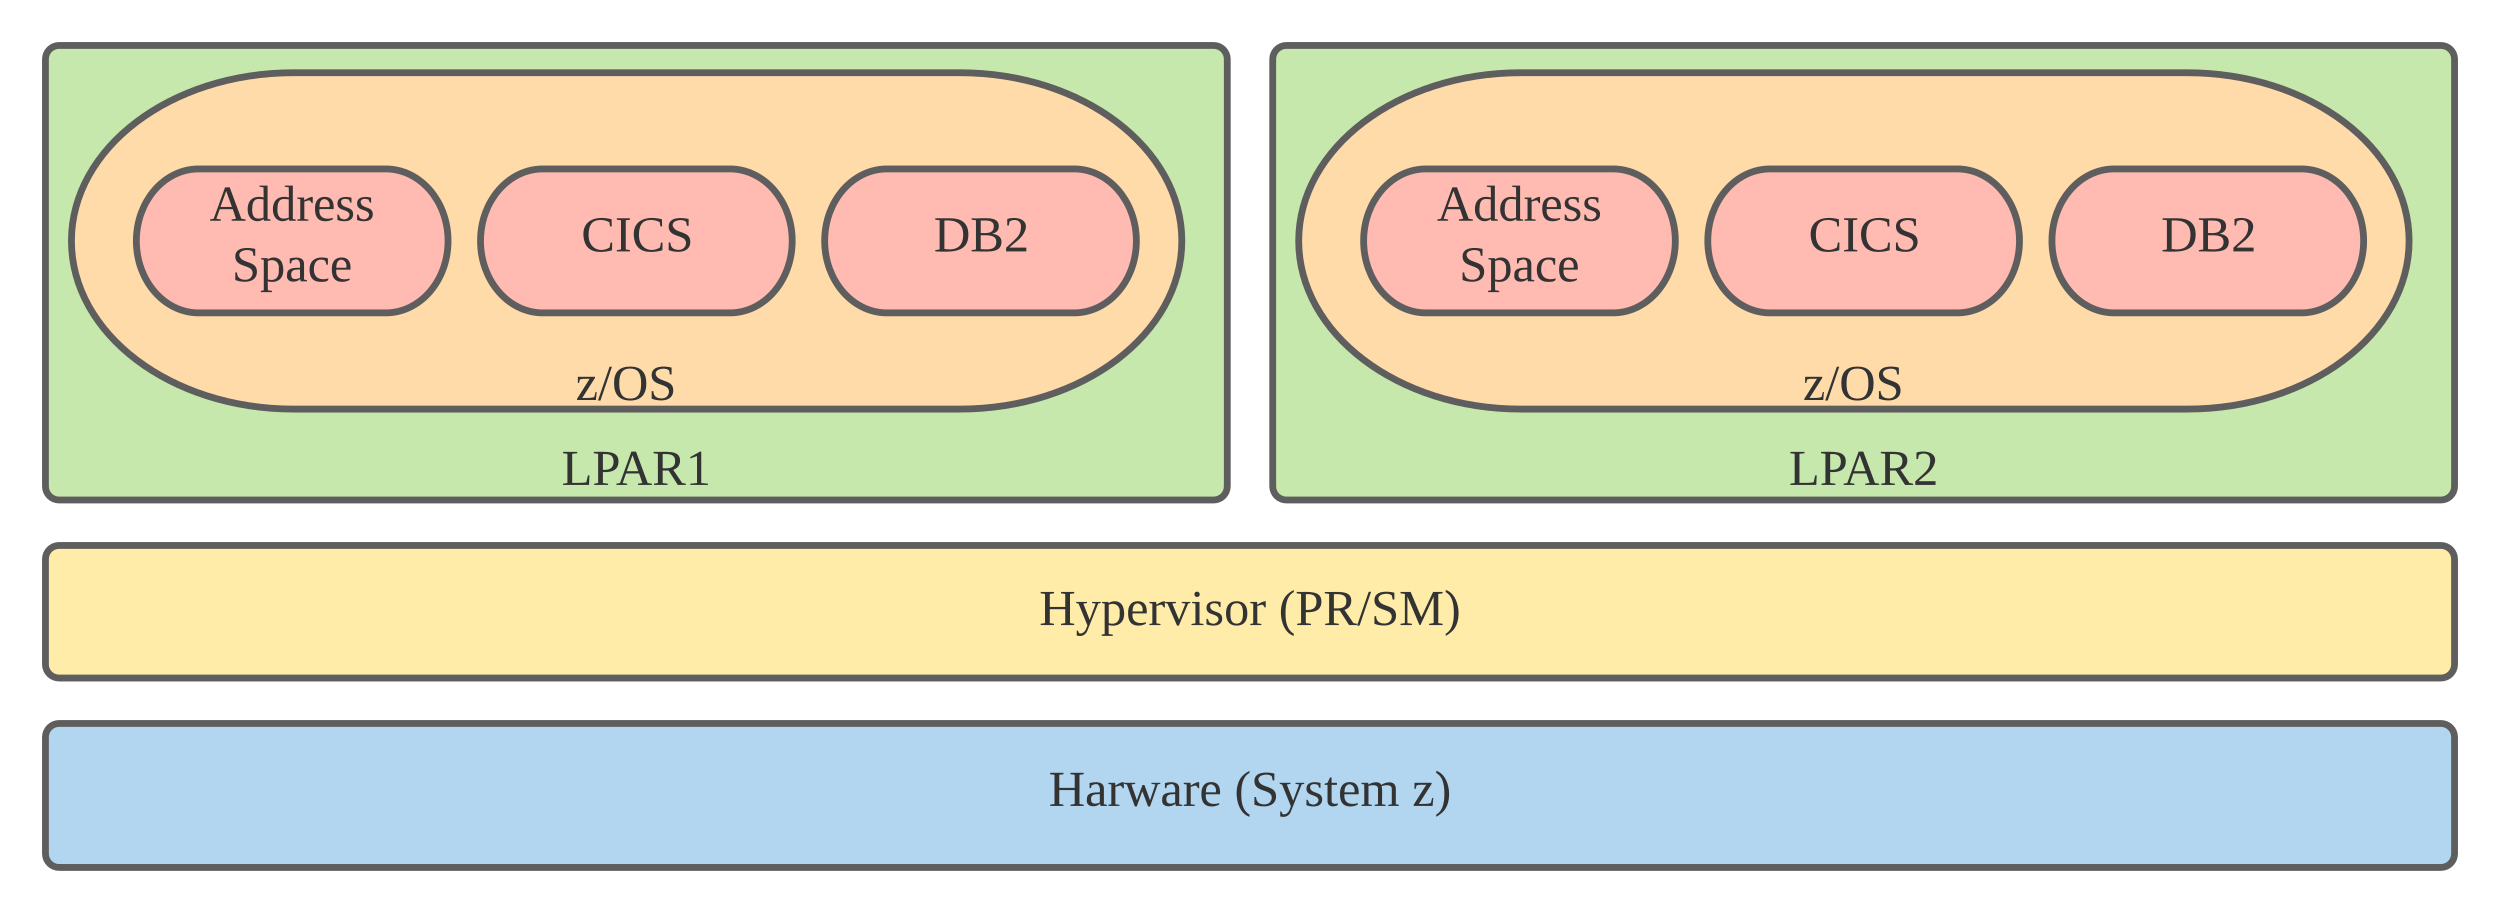
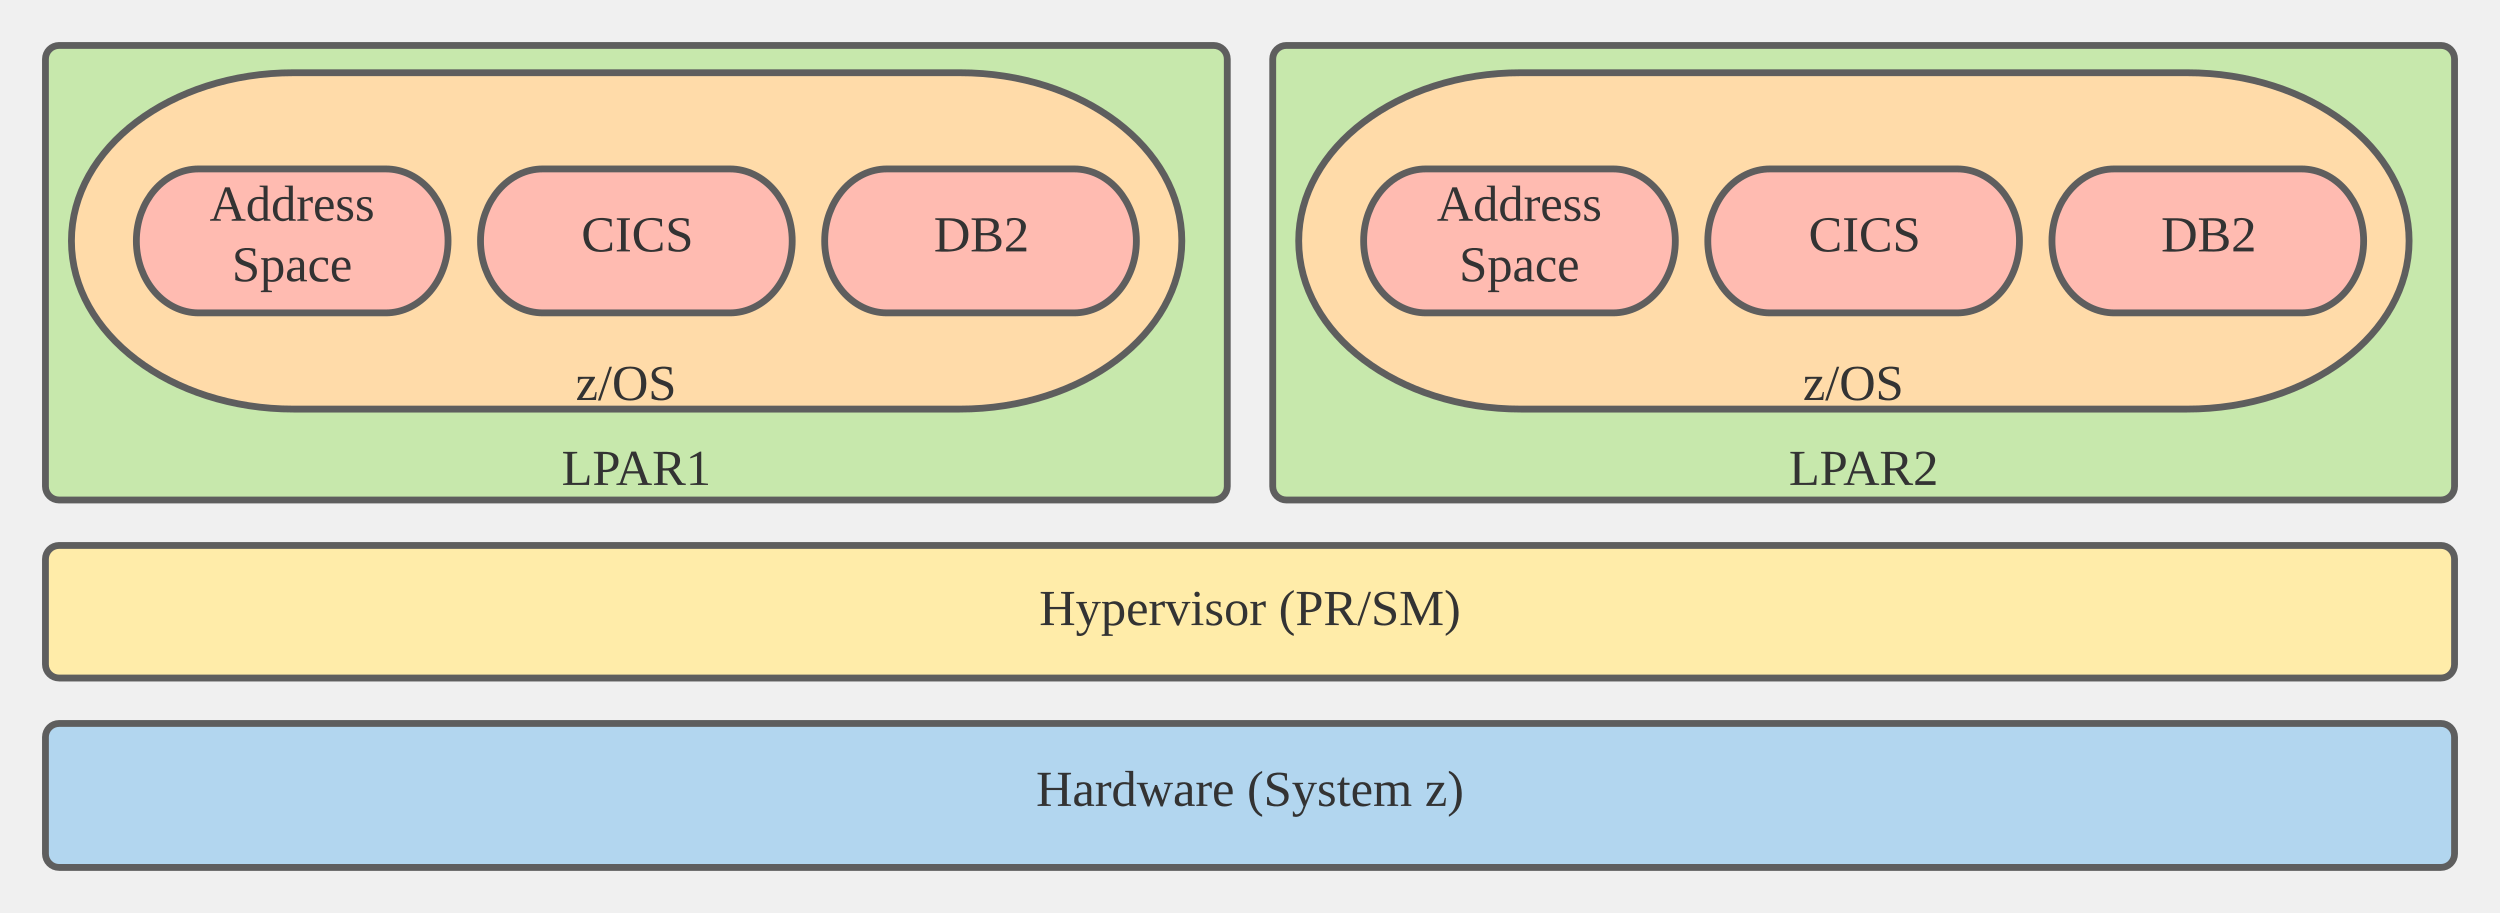
<svg xmlns="http://www.w3.org/2000/svg" xmlns:ns1="lucid" xmlns:xlink="http://www.w3.org/1999/xlink" width="1100" height="401.67">
  <g transform="translate(-60 -620)" ns1:page-tab-id="apeFaZFDL7Nz">
-     <path d="M0 0h1870.87v1322.83H0z" fill="#fff" />
-     <path d="M80 944.33c0-3.3 2.7-6 6-6h1048c3.3 0 6 2.7 6 6v51.34c0 3.3-2.7 6-6 6H86c-3.3 0-6-2.7-6-6z" stroke="#5e5e5e" stroke-width="3" fill="#b2d6ef" />
-     <use xlink:href="#a" transform="matrix(1,0,0,1,85,943.3333) translate(436.4506 31.27778)" />
-     <use xlink:href="#b" transform="matrix(1,0,0,1,85,943.3333) translate(518.1173 31.27778)" />
-     <use xlink:href="#c" transform="matrix(1,0,0,1,85,943.3333) translate(596.3889 31.27778)" />
-     <path d="M80 866c0-3.3 2.7-6 6-6h1048c3.3 0 6 2.7 6 6v46.33c0 3.32-2.7 6-6 6H86c-3.3 0-6-2.68-6-6z" stroke="#5e5e5e" stroke-width="3" fill="#ffeca9" />
+     <path d="M80 944.33a6 6 0 0 1 6-6h1048a6 6 0 0 1 6 6v51.34a6 6 0 0 1-6 6H86a6 6 0 0 1-6-6z" stroke="#5e5e5e" stroke-width="3" fill="#b2d6ef" />
+     <use xlink:href="#a" transform="matrix(1,0,0,1,85,943.3333) translate(430.8951 31.27778)" />
+     <use xlink:href="#b" transform="matrix(1,0,0,1,85,943.3333) translate(523.6728 31.27778)" />
+     <use xlink:href="#c" transform="matrix(1,0,0,1,85,943.3333) translate(601.9444 31.27778)" />
+     <path d="M80 866a6 6 0 0 1 6-6h1048a6 6 0 0 1 6 6v46.33a6 6 0 0 1-6 6H86a6 6 0 0 1-6-6z" stroke="#5e5e5e" stroke-width="3" fill="#ffeca9" />
    <use xlink:href="#d" transform="matrix(1,0,0,1,85,865) translate(432.284 30.02778)" />
    <use xlink:href="#e" transform="matrix(1,0,0,1,85,865) translate(537.5926 30.02778)" />
-     <path d="M80 646c0-3.3 2.7-6 6-6h508c3.3 0 6 2.7 6 6v188c0 3.3-2.7 6-6 6H86c-3.3 0-6-2.7-6-6z" stroke="#5e5e5e" stroke-width="3" fill="#c7e8ac" />
+     <path d="M80 646a6 6 0 0 1 6-6h508a6 6 0 0 1 6 6v188a6 6 0 0 1-6 6H86a6 6 0 0 1-6-6z" stroke="#5e5e5e" stroke-width="3" fill="#c7e8ac" />
    <use xlink:href="#f" transform="matrix(1,0,0,1,85,645) translate(222.1296 188.3826)" />
    <path d="M482.3 652c53.95 0 97.7 33.13 97.7 74s-43.75 74-97.7 74H189.13c-53.96 0-97.7-33.13-97.7-74s43.74-74 97.7-74z" stroke="#5e5e5e" stroke-width="3" fill="#ffdba9" />
    <use xlink:href="#g" transform="matrix(1,0,0,1,96.42857,657) translate(216.8445 138.9858)" />
    <path d="M229.7 694.33c15.16 0 27.44 14.18 27.44 31.67 0 17.5-12.28 31.67-27.43 31.67h-82.27C132.28 757.67 120 743.5 120 726c0-17.5 12.28-31.67 27.43-31.67z" stroke="#5e5e5e" stroke-width="3" fill="#ffbbb1" />
    <use xlink:href="#h" transform="matrix(1,0,0,1,125,699.3333) translate(27.17784 17.77778)" />
    <use xlink:href="#i" transform="matrix(1,0,0,1,125,699.3333) translate(37.05438 44.44444)" />
    <path d="M381.14 694.33c15.15 0 27.43 14.18 27.43 31.67 0 17.5-12.28 31.67-27.43 31.67h-82.28c-15.15 0-27.43-14.18-27.43-31.67 0-17.5 12.28-31.67 27.43-31.67z" stroke="#5e5e5e" stroke-width="3" fill="#ffbbb1" />
    <use xlink:href="#j" transform="matrix(1,0,0,1,276.4286,699.3333) translate(39.33951 31.27778)" />
    <path d="M532.57 694.33c15.15 0 27.43 14.18 27.43 31.67 0 17.5-12.28 31.67-27.43 31.67H450.3c-15.16 0-27.44-14.18-27.44-31.67 0-17.5 12.28-31.67 27.43-31.67z" stroke="#5e5e5e" stroke-width="3" fill="#ffbbb1" />
    <use xlink:href="#k" transform="matrix(1,0,0,1,427.8571,699.3333) translate(43.04321 31.27778)" />
-     <path d="M620 646c0-3.3 2.7-6 6-6h508c3.3 0 6 2.7 6 6v188c0 3.3-2.7 6-6 6H626c-3.3 0-6-2.7-6-6z" stroke="#5e5e5e" stroke-width="3" fill="#c7e8ac" />
+     <path d="M620 646a6 6 0 0 1 6-6h508a6 6 0 0 1 6 6v188a6 6 0 0 1-6 6H626a6 6 0 0 1-6-6z" stroke="#5e5e5e" stroke-width="3" fill="#c7e8ac" />
    <use xlink:href="#l" transform="matrix(1,0,0,1,625,645) translate(222.1296 188.3826)" />
    <path d="M1022.3 652c53.95 0 97.7 33.13 97.7 74s-43.75 74-97.7 74H729.13c-53.96 0-97.7-33.13-97.7-74s43.74-74 97.7-74z" stroke="#5e5e5e" stroke-width="3" fill="#ffdba9" />
    <use xlink:href="#g" transform="matrix(1,0,0,1,636.4286,657) translate(216.8445 138.9858)" />
    <path d="M769.7 694.33c15.16 0 27.44 14.18 27.44 31.67 0 17.5-12.28 31.67-27.43 31.67h-82.27C672.28 757.67 660 743.5 660 726c0-17.5 12.28-31.67 27.43-31.67z" stroke="#5e5e5e" stroke-width="3" fill="#ffbbb1" />
    <use xlink:href="#h" transform="matrix(1,0,0,1,665,699.3333) translate(27.17784 17.77778)" />
    <use xlink:href="#i" transform="matrix(1,0,0,1,665,699.3333) translate(37.05438 44.44444)" />
    <path d="M921.14 694.33c15.15 0 27.43 14.18 27.43 31.67 0 17.5-12.28 31.67-27.43 31.67h-82.28c-15.15 0-27.43-14.18-27.43-31.67 0-17.5 12.28-31.67 27.43-31.67z" stroke="#5e5e5e" stroke-width="3" fill="#ffbbb1" />
    <g>
      <use xlink:href="#j" transform="matrix(1,0,0,1,816.4286,699.3333) translate(39.33951 31.27778)" />
    </g>
    <path d="M1072.57 694.33c15.15 0 27.43 14.18 27.43 31.67 0 17.5-12.28 31.67-27.43 31.67H990.3c-15.16 0-27.44-14.18-27.44-31.67 0-17.5 12.28-31.67 27.43-31.67z" stroke="#5e5e5e" stroke-width="3" fill="#ffbbb1" />
    <g>
      <use xlink:href="#k" transform="matrix(1,0,0,1,967.8571,699.3333) translate(43.04321 31.27778)" />
    </g>
    <defs>
      <path fill="#333" d="M10 0v-9l31-5v-208l-31-4v-10h95v10l-30 4v93h110v-93l-30-4v-10h94v10l-30 4v208l30 5v9h-94v-9l30-5v-99H75v99l30 5v9H10" id="m" />
      <path fill="#333" d="M32-163c41-10 102-14 102 39v112c8 3 24-2 21 12h-45l-4-17C83 13 3 13 13-46c-2-50 45-50 92-51 4-36-5-70-42-56-6 2-12 4-16 6-4 7 0 23-15 20v-36zM42-47c0 41 41 33 63 22v-59c-34 1-63-1-63 37" id="n" />
      <path fill="#333" d="M57-145c16-10 35-24 60-25v45c-19 1-8-30-40-17l-20 6v124l29 4v8H7v-8l21-4v-141c-8-3-24 2-21-12h48" id="o" />
-       <path fill="#333" d="M240-154L185 4h-14l-41-109L90 4H77L20-153c-7-3-23 1-20-12h79v8l-27 4L91-41l40-108h14l40 109 38-113-28-4v-8h63v8" id="p" />
-       <path fill="#333" d="M84-170c49 0 66 33 63 87H46c-8 60 38 80 95 63v10C128-2 108 4 88 4 34 4 14-29 14-84c-1-54 22-86 70-86zm33 73c12-57-57-82-69-24-1 7-2 15-2 24h71" id="q" />
+       <path fill="#333" d="M13-81c0-71 46-101 114-85l-1-72-28-4v-8h57v238c8 3 24-2 21 12h-47l-2-12C80 23 13-1 13-81zm77-74c-37 1-44 33-45 74 0 38 9 66 45 66 14 0 27-3 36-7v-130c-10-1-24-3-36-3" id="p" />
+       <path fill="#333" d="M240-154L185 4h-14l-41-109L90 4H77L20-153c-7-3-23 1-20-12h79v8l-27 4L91-41l40-108h14l40 109 38-113-28-4v-8h63v8" id="q" />
+       <path fill="#333" d="M84-170c49 0 66 33 63 87H46c-8 60 38 80 95 63v10C128-2 108 4 88 4 34 4 14-29 14-84c-1-54 22-86 70-86zm33 73c12-57-57-82-69-24-1 7-2 15-2 24h71" id="r" />
      <g id="a">
        <use transform="matrix(0.0617284,0,0,0.0617284,0,0)" xlink:href="#m" />
        <use transform="matrix(0.0617284,0,0,0.0617284,15.98765,0)" xlink:href="#n" />
        <use transform="matrix(0.0617284,0,0,0.0617284,25.80247,0)" xlink:href="#o" />
        <use transform="matrix(0.0617284,0,0,0.0617284,33.14815,0)" xlink:href="#p" />
-         <use transform="matrix(0.0617284,0,0,0.0617284,49.1358,0)" xlink:href="#n" />
-         <use transform="matrix(0.0617284,0,0,0.0617284,58.95062,0)" xlink:href="#o" />
-         <use transform="matrix(0.0617284,0,0,0.0617284,66.2963,0)" xlink:href="#q" />
+         <use transform="matrix(0.0617284,0,0,0.0617284,44.25926,0)" xlink:href="#q" />
+         <use transform="matrix(0.0617284,0,0,0.0617284,60.24691,0)" xlink:href="#n" />
+         <use transform="matrix(0.0617284,0,0,0.0617284,70.06173,0)" xlink:href="#o" />
+         <use transform="matrix(0.0617284,0,0,0.0617284,77.40741,0)" xlink:href="#r" />
      </g>
-       <path fill="#333" d="M108-235c-52 28-62 95-58 178 3 56 21 97 58 119v15C7 49-17-153 67-223c12-10 25-19 41-27v15" id="r" />
-       <path fill="#333" d="M178-68c0 79-95 82-154 59v-54h12c1 35 22 52 60 52 50 0 69-58 33-82-39-24-105-21-105-85 0-67 86-66 142-53v49h-12l-6-29c-31-27-121-7-89 42 28 43 119 24 119 101" id="s" />
-       <path fill="#333" d="M161-154L85 37C75 66 49 86 8 75V39c18-2 6 24 29 21 30-4 38-32 47-58L21-153c-7-3-20 0-17-12h77v8l-26 4 45 116 43-116-26-4v-8h62v8" id="t" />
-       <path fill="#333" d="M41-130c7 48 86 23 86 84 0 56-69 57-112 41v-40c20 0 9 29 31 31 35 19 77-26 41-50-27-18-72-13-72-59 0-50 58-52 100-41v36c-19 1-8-25-28-25-21-7-50-1-46 23" id="u" />
-       <path fill="#333" d="M54-38c-1 25 24 26 44 20v12C71 10 25 9 25-35v-115H4c-2-14 14-10 21-15l18-38h11v38h38v15H54v112" id="v" />
-       <path fill="#333" d="M126-118c4-37-42-32-68-25v131l24 4v8H8C5-13 21-9 28-12v-141c-7-3-23 1-20-12h48l1 13c22-15 77-30 92 2 32-22 104-36 104 29v109c8 3 24-2 21 12h-75v-8l25-4v-106c3-39-45-31-72-24 7 37 1 88 3 130l25 4v8h-78v-8l24-4v-106" id="w" />
+       <path fill="#333" d="M108-235c-52 28-62 95-58 178 3 56 21 97 58 119v15C7 49-17-153 67-223c12-10 25-19 41-27v15" id="s" />
+       <path fill="#333" d="M178-68c0 79-95 82-154 59v-54h12c1 35 22 52 60 52 50 0 69-58 33-82-39-24-105-21-105-85 0-67 86-66 142-53v49h-12l-6-29c-31-27-121-7-89 42 28 43 119 24 119 101" id="t" />
+       <path fill="#333" d="M161-154L85 37C75 66 49 86 8 75V39c18-2 6 24 29 21 30-4 38-32 47-58L21-153c-7-3-20 0-17-12h77v8l-26 4 45 116 43-116-26-4v-8h62v8" id="u" />
+       <path fill="#333" d="M41-130c7 48 86 23 86 84 0 56-69 57-112 41v-40c20 0 9 29 31 31 35 19 77-26 41-50-27-18-72-13-72-59 0-50 58-52 100-41v36c-19 1-8-25-28-25-21-7-50-1-46 23" id="v" />
+       <path fill="#333" d="M54-38c-1 25 24 26 44 20v12C71 10 25 9 25-35v-115H4c-2-14 14-10 21-15l18-38h11v38h38v15H54v112" id="w" />
+       <path fill="#333" d="M126-118c4-37-42-32-68-25v131l24 4v8H8C5-13 21-9 28-12v-141c-7-3-23 1-20-12h48l1 13c22-15 77-30 92 2 32-22 104-36 104 29v109c8 3 24-2 21 12h-75v-8l25-4v-106c3-39-45-31-72-24 7 37 1 88 3 130l25 4v8h-78v-8l24-4v-106" id="x" />
      <g id="b">
-         <use transform="matrix(0.0617284,0,0,0.0617284,0,0)" xlink:href="#r" />
-         <use transform="matrix(0.0617284,0,0,0.0617284,7.345679,0)" xlink:href="#s" />
-         <use transform="matrix(0.0617284,0,0,0.0617284,19.69136,0)" xlink:href="#t" />
-         <use transform="matrix(0.0617284,0,0,0.0617284,30.80247,0)" xlink:href="#u" />
-         <use transform="matrix(0.0617284,0,0,0.0617284,39.44444,0)" xlink:href="#v" />
-         <use transform="matrix(0.0617284,0,0,0.0617284,45.61728,0)" xlink:href="#q" />
-         <use transform="matrix(0.0617284,0,0,0.0617284,55.4321,0)" xlink:href="#w" />
+         <use transform="matrix(0.0617284,0,0,0.0617284,0,0)" xlink:href="#s" />
+         <use transform="matrix(0.0617284,0,0,0.0617284,7.345679,0)" xlink:href="#t" />
+         <use transform="matrix(0.0617284,0,0,0.0617284,19.69136,0)" xlink:href="#u" />
+         <use transform="matrix(0.0617284,0,0,0.0617284,30.80247,0)" xlink:href="#v" />
+         <use transform="matrix(0.0617284,0,0,0.0617284,39.44444,0)" xlink:href="#w" />
+         <use transform="matrix(0.0617284,0,0,0.0617284,45.61728,0)" xlink:href="#r" />
+         <use transform="matrix(0.0617284,0,0,0.0617284,55.4321,0)" xlink:href="#x" />
      </g>
-       <path fill="#333" d="M10 0v-8l90-143c-23 2-54-4-70 6-5 8 1 26-14 24v-44h122v8L47-14c29-2 65 3 86-8l9-35h8l-5 57H10" id="x" />
-       <path fill="#333" d="M12-250C113-222 137-19 52 49 40 59 28 69 12 77V62C56 37 70-16 70-87c0-70-13-123-58-148v-15" id="y" />
+       <path fill="#333" d="M10 0v-8l90-143c-23 2-54-4-70 6-5 8 1 26-14 24v-44h122v8L47-14c29-2 65 3 86-8l9-35h8l-5 57H10" id="y" />
+       <path fill="#333" d="M12-250C113-222 137-19 52 49 40 59 28 69 12 77V62C56 37 70-16 70-87c0-70-13-123-58-148v-15" id="z" />
      <g id="c">
-         <use transform="matrix(0.0617284,0,0,0.0617284,0,0)" xlink:href="#x" />
-         <use transform="matrix(0.0617284,0,0,0.0617284,9.814815,0)" xlink:href="#y" />
+         <use transform="matrix(0.0617284,0,0,0.0617284,0,0)" xlink:href="#y" />
+         <use transform="matrix(0.0617284,0,0,0.0617284,9.814815,0)" xlink:href="#z" />
      </g>
-       <path fill="#333" d="M166-85c3 67-44 102-111 85l1 64 29 4v9H6v-9l21-4v-217c-7-3-22 1-19-12h46l1 9c11-8 26-14 45-14 47 2 64 36 66 85zM56-13c53 14 83-14 78-72 7-53-33-79-78-60v132" id="z" />
-       <path fill="#333" d="M164-154L98 4H85L17-153c-7-3-20 0-17-12h77v8l-26 4L99-38l46-115-26-4v-8h61v8" id="A" />
-       <path fill="#333" d="M47-200c-23 0-25-39 0-38 13 0 18 7 20 19-1 11-8 19-20 19zM65-12l28 4v8H8v-8l28-4v-141l-24-4v-8h53v153" id="B" />
-       <path fill="#333" d="M90-170c52 0 76 32 76 87 0 54-24 87-77 87-51 0-75-34-75-87 0-54 24-87 76-87zM89-10c39 0 46-35 46-73 0-39-7-73-46-73-39 1-44 34-44 73s6 72 44 73" id="C" />
+       <path fill="#333" d="M166-85c3 67-44 102-111 85l1 64 29 4v9H6v-9l21-4v-217c-7-3-22 1-19-12h46l1 9c11-8 26-14 45-14 47 2 64 36 66 85zM56-13c53 14 83-14 78-72 7-53-33-79-78-60v132" id="A" />
+       <path fill="#333" d="M164-154L98 4H85L17-153c-7-3-20 0-17-12h77v8l-26 4L99-38l46-115-26-4v-8h61v8" id="B" />
+       <path fill="#333" d="M47-200c-23 0-25-39 0-38 13 0 18 7 20 19-1 11-8 19-20 19zM65-12l28 4v8H8v-8l28-4v-141l-24-4v-8h53v153" id="C" />
+       <path fill="#333" d="M90-170c52 0 76 32 76 87 0 54-24 87-77 87-51 0-75-34-75-87 0-54 24-87 76-87zM89-10c39 0 46-35 46-73 0-39-7-73-46-73-39 1-44 34-44 73s6 72 44 73" id="D" />
      <g id="d">
        <use transform="matrix(0.0617284,0,0,0.0617284,0,0)" xlink:href="#m" />
-         <use transform="matrix(0.0617284,0,0,0.0617284,15.98765,0)" xlink:href="#t" />
-         <use transform="matrix(0.0617284,0,0,0.0617284,27.09877,0)" xlink:href="#z" />
-         <use transform="matrix(0.0617284,0,0,0.0617284,38.20988,0)" xlink:href="#q" />
+         <use transform="matrix(0.0617284,0,0,0.0617284,15.98765,0)" xlink:href="#u" />
+         <use transform="matrix(0.0617284,0,0,0.0617284,27.09877,0)" xlink:href="#A" />
+         <use transform="matrix(0.0617284,0,0,0.0617284,38.20988,0)" xlink:href="#r" />
        <use transform="matrix(0.0617284,0,0,0.0617284,48.02469,0)" xlink:href="#o" />
-         <use transform="matrix(0.0617284,0,0,0.0617284,55.37037,0)" xlink:href="#A" />
-         <use transform="matrix(0.0617284,0,0,0.0617284,66.48148,0)" xlink:href="#B" />
-         <use transform="matrix(0.0617284,0,0,0.0617284,72.65432,0)" xlink:href="#u" />
-         <use transform="matrix(0.0617284,0,0,0.0617284,81.2963,0)" xlink:href="#C" />
+         <use transform="matrix(0.0617284,0,0,0.0617284,55.37037,0)" xlink:href="#B" />
+         <use transform="matrix(0.0617284,0,0,0.0617284,66.48148,0)" xlink:href="#C" />
+         <use transform="matrix(0.0617284,0,0,0.0617284,72.65432,0)" xlink:href="#v" />
+         <use transform="matrix(0.0617284,0,0,0.0617284,81.2963,0)" xlink:href="#D" />
        <use transform="matrix(0.0617284,0,0,0.0617284,92.40741,0)" xlink:href="#o" />
      </g>
-       <path fill="#333" d="M75-108c48 3 76-12 76-58s-28-57-76-54v112zm111-58c-1 60-46 78-111 74v78l37 5v9H13v-9l28-5v-208l-31-4v-10c81 1 178-14 176 70" id="D" />
-       <path fill="#333" d="M199-173c-1 36-21 56-49 65l64 94 26 5v9h-57l-66-103H75v89l35 5v9H13v-9l28-5v-208l-31-4v-10c80 4 190-20 189 63zM75-119c50 2 89-1 89-51 0-49-39-52-89-50v101" id="E" />
-       <path fill="#333" d="M18 4H0l83-241h17" id="F" />
-       <path fill="#333" d="M152 0h-7L59-203v189l32 5v9H10v-9l31-5v-208l-31-4v-10h72l76 180 84-180h68v10l-31 4v208l31 5v9h-96v-9l32-5v-189" id="G" />
+       <path fill="#333" d="M75-108c48 3 76-12 76-58s-28-57-76-54v112zm111-58c-1 60-46 78-111 74v78l37 5v9H13v-9l28-5v-208l-31-4v-10c81 1 178-14 176 70" id="E" />
+       <path fill="#333" d="M199-173c-1 36-21 56-49 65l64 94 26 5v9h-57l-66-103H75v89l35 5v9H13v-9l28-5v-208l-31-4v-10c80 4 190-20 189 63zM75-119c50 2 89-1 89-51 0-49-39-52-89-50v101" id="F" />
+       <path fill="#333" d="M18 4H0l83-241h17" id="G" />
+       <path fill="#333" d="M152 0h-7L59-203v189l32 5v9H10v-9l31-5v-208l-31-4v-10h72l76 180 84-180h68v10l-31 4v208l31 5v9h-96v-9l32-5v-189" id="H" />
      <g id="e">
-         <use transform="matrix(0.0617284,0,0,0.0617284,0,0)" xlink:href="#r" />
-         <use transform="matrix(0.0617284,0,0,0.0617284,7.345679,0)" xlink:href="#D" />
-         <use transform="matrix(0.0617284,0,0,0.0617284,19.69136,0)" xlink:href="#E" />
-         <use transform="matrix(0.0617284,0,0,0.0617284,34.50617,0)" xlink:href="#F" />
-         <use transform="matrix(0.0617284,0,0,0.0617284,40.67901,0)" xlink:href="#s" />
-         <use transform="matrix(0.0617284,0,0,0.0617284,53.02469,0)" xlink:href="#G" />
-         <use transform="matrix(0.0617284,0,0,0.0617284,72.77778,0)" xlink:href="#y" />
+         <use transform="matrix(0.0617284,0,0,0.0617284,0,0)" xlink:href="#s" />
+         <use transform="matrix(0.0617284,0,0,0.0617284,7.345679,0)" xlink:href="#E" />
+         <use transform="matrix(0.0617284,0,0,0.0617284,19.69136,0)" xlink:href="#F" />
+         <use transform="matrix(0.0617284,0,0,0.0617284,34.50617,0)" xlink:href="#G" />
+         <use transform="matrix(0.0617284,0,0,0.0617284,40.67901,0)" xlink:href="#t" />
+         <use transform="matrix(0.0617284,0,0,0.0617284,53.02469,0)" xlink:href="#H" />
+         <use transform="matrix(0.0617284,0,0,0.0617284,72.77778,0)" xlink:href="#z" />
      </g>
-       <path fill="#333" d="M111-226l-36 4v207c33-1 73 2 101-4l11-49h11l-3 68H10v-9l31-5v-208l-31-4v-10h101v10" id="H" />
-       <path fill="#333" d="M81-9v9H4v-9l26-5 81-224h33l83 224 30 5v9h-99v-9l31-5-23-68H73L49-14zm38-203L78-98h82" id="I" />
-       <path fill="#333" d="M110-14l48 5v9H32v-9l48-5v-192l-48 17v-10l69-39h9v224" id="J" />
+       <path fill="#333" d="M111-226l-36 4v207c33-1 73 2 101-4l11-49h11l-3 68H10v-9l31-5v-208l-31-4v-10h101v10" id="I" />
+       <path fill="#333" d="M81-9v9H4v-9l26-5 81-224h33l83 224 30 5v9h-99v-9l31-5-23-68H73L49-14zm38-203L78-98h82" id="J" />
+       <path fill="#333" d="M110-14l48 5v9H32v-9l48-5v-192l-48 17v-10l69-39h9v224" id="K" />
      <g id="f">
-         <use transform="matrix(0.0617284,0,0,0.0617284,0,0)" xlink:href="#H" />
-         <use transform="matrix(0.0617284,0,0,0.0617284,13.51852,0)" xlink:href="#D" />
-         <use transform="matrix(0.0617284,0,0,0.0617284,23.82716,0)" xlink:href="#I" />
-         <use transform="matrix(0.0617284,0,0,0.0617284,39.81481,0)" xlink:href="#E" />
-         <use transform="matrix(0.0617284,0,0,0.0617284,54.62963,0)" xlink:href="#J" />
+         <use transform="matrix(0.0617284,0,0,0.0617284,0,0)" xlink:href="#I" />
+         <use transform="matrix(0.0617284,0,0,0.0617284,13.51852,0)" xlink:href="#E" />
+         <use transform="matrix(0.0617284,0,0,0.0617284,23.82716,0)" xlink:href="#J" />
+         <use transform="matrix(0.0617284,0,0,0.0617284,39.81481,0)" xlink:href="#F" />
+         <use transform="matrix(0.0617284,0,0,0.0617284,54.62963,0)" xlink:href="#K" />
      </g>
-       <path fill="#333" d="M130-224c-62 0-78 43-78 106 0 64 16 108 78 108s78-45 78-108-16-106-78-106zm0 228C53 4 15-39 15-118c-1-80 37-120 115-120s115 42 115 120C245-39 207 4 130 4" id="K" />
+       <path fill="#333" d="M130-224c-62 0-78 43-78 106 0 64 16 108 78 108s78-45 78-108-16-106-78-106zm0 228C53 4 15-39 15-118c-1-80 37-120 115-120s115 42 115 120C245-39 207 4 130 4" id="L" />
      <g id="g">
-         <use transform="matrix(0.0617284,0,0,0.0617284,0,0)" xlink:href="#x" />
-         <use transform="matrix(0.0617284,0,0,0.0617284,9.814815,0)" xlink:href="#F" />
-         <use transform="matrix(0.0617284,0,0,0.0617284,15.98765,0)" xlink:href="#K" />
-         <use transform="matrix(0.0617284,0,0,0.0617284,31.97531,0)" xlink:href="#s" />
+         <use transform="matrix(0.0617284,0,0,0.0617284,0,0)" xlink:href="#y" />
+         <use transform="matrix(0.0617284,0,0,0.0617284,9.814815,0)" xlink:href="#G" />
+         <use transform="matrix(0.0617284,0,0,0.0617284,15.98765,0)" xlink:href="#L" />
+         <use transform="matrix(0.0617284,0,0,0.0617284,31.97531,0)" xlink:href="#t" />
      </g>
-       <path fill="#333" d="M13-81c0-71 46-101 114-85l-1-72-28-4v-8h57v238c8 3 24-2 21 12h-47l-2-12C80 23 13-1 13-81zm77-74c-37 1-44 33-45 74 0 38 9 66 45 66 14 0 27-3 36-7v-130c-10-1-24-3-36-3" id="L" />
      <g id="h">
-         <use transform="matrix(0.0617284,0,0,0.0617284,0,0)" xlink:href="#I" />
-         <use transform="matrix(0.0617284,0,0,0.0617284,15.98765,0)" xlink:href="#L" />
-         <use transform="matrix(0.0617284,0,0,0.0617284,27.09877,0)" xlink:href="#L" />
+         <use transform="matrix(0.0617284,0,0,0.0617284,0,0)" xlink:href="#J" />
+         <use transform="matrix(0.0617284,0,0,0.0617284,15.98765,0)" xlink:href="#p" />
+         <use transform="matrix(0.0617284,0,0,0.0617284,27.09877,0)" xlink:href="#p" />
        <use transform="matrix(0.0617284,0,0,0.0617284,38.20988,0)" xlink:href="#o" />
-         <use transform="matrix(0.0617284,0,0,0.0617284,45.55556,0)" xlink:href="#q" />
-         <use transform="matrix(0.0617284,0,0,0.0617284,55.37037,0)" xlink:href="#u" />
-         <use transform="matrix(0.0617284,0,0,0.0617284,64.01235,0)" xlink:href="#u" />
+         <use transform="matrix(0.0617284,0,0,0.0617284,45.55556,0)" xlink:href="#r" />
+         <use transform="matrix(0.0617284,0,0,0.0617284,55.37037,0)" xlink:href="#v" />
+         <use transform="matrix(0.0617284,0,0,0.0617284,64.01235,0)" xlink:href="#v" />
      </g>
      <path fill="#333" d="M45-84c0 64 52 80 104 63 1 25-30 25-55 25-56 0-80-32-80-88 0-76 62-98 131-80v46h-10c-5-15-4-31-23-35-47-10-67 21-67 69" id="M" />
      <g id="i">
-         <use transform="matrix(0.0617284,0,0,0.0617284,0,0)" xlink:href="#s" />
-         <use transform="matrix(0.0617284,0,0,0.0617284,12.34568,0)" xlink:href="#z" />
+         <use transform="matrix(0.0617284,0,0,0.0617284,0,0)" xlink:href="#t" />
+         <use transform="matrix(0.0617284,0,0,0.0617284,12.34568,0)" xlink:href="#A" />
        <use transform="matrix(0.0617284,0,0,0.0617284,23.45679,0)" xlink:href="#n" />
        <use transform="matrix(0.0617284,0,0,0.0617284,33.2716,0)" xlink:href="#M" />
-         <use transform="matrix(0.0617284,0,0,0.0617284,43.08642,0)" xlink:href="#q" />
+         <use transform="matrix(0.0617284,0,0,0.0617284,43.08642,0)" xlink:href="#r" />
      </g>
      <path fill="#333" d="M52-115c0 93 80 130 150 87l7-35h11l-1 55c-23 7-52 12-83 12C60 4 19-37 15-115c-5-113 97-141 201-114l1 51h-12l-5-30c-15-9-39-16-62-16-66 0-86 41-86 109" id="N" />
      <path fill="#333" d="M77-14l30 5v9H13v-9l30-5v-208l-30-4v-10h94v10l-30 4v208" id="O" />
      <g id="j">
        <use transform="matrix(0.0617284,0,0,0.0617284,0,0)" xlink:href="#N" />
        <use transform="matrix(0.0617284,0,0,0.0617284,14.81481,0)" xlink:href="#O" />
        <use transform="matrix(0.0617284,0,0,0.0617284,22.16049,0)" xlink:href="#N" />
-         <use transform="matrix(0.0617284,0,0,0.0617284,36.97531,0)" xlink:href="#s" />
+         <use transform="matrix(0.0617284,0,0,0.0617284,36.97531,0)" xlink:href="#t" />
      </g>
      <path fill="#333" d="M75-17c87 13 134-18 134-103 0-78-51-106-134-100v203zm171-102C246 5 139 7 10 0v-9l31-5v-208l-31-4v-10h107c82 0 129 35 129 117" id="P" />
      <path fill="#333" d="M75-131c50 2 93 3 93-48 0-46-48-41-93-41v89zm0 115c55 4 111 6 111-51 0-53-58-48-111-48v99zm148-52C223 24 102-3 10 0v-9l31-5v-208l-31-4v-10c77 6 193-24 194 56 0 33-20 48-48 54 36 5 67 20 67 58" id="Q" />
      <path fill="#333" d="M24-231c66-21 156 2 128 81C132-92 78-66 39-27h121V0H16v-26l59-54c26-25 47-47 47-97 0-48-47-57-81-37l-6 29H24v-46" id="R" />
      <g id="k">
        <use transform="matrix(0.0617284,0,0,0.0617284,0,0)" xlink:href="#P" />
        <use transform="matrix(0.0617284,0,0,0.0617284,15.98765,0)" xlink:href="#Q" />
        <use transform="matrix(0.0617284,0,0,0.0617284,30.80247,0)" xlink:href="#R" />
      </g>
      <g id="l">
-         <use transform="matrix(0.0617284,0,0,0.0617284,0,0)" xlink:href="#H" />
-         <use transform="matrix(0.0617284,0,0,0.0617284,13.51852,0)" xlink:href="#D" />
-         <use transform="matrix(0.0617284,0,0,0.0617284,23.82716,0)" xlink:href="#I" />
-         <use transform="matrix(0.0617284,0,0,0.0617284,39.81481,0)" xlink:href="#E" />
+         <use transform="matrix(0.0617284,0,0,0.0617284,0,0)" xlink:href="#I" />
+         <use transform="matrix(0.0617284,0,0,0.0617284,13.51852,0)" xlink:href="#E" />
+         <use transform="matrix(0.0617284,0,0,0.0617284,23.82716,0)" xlink:href="#J" />
+         <use transform="matrix(0.0617284,0,0,0.0617284,39.81481,0)" xlink:href="#F" />
        <use transform="matrix(0.0617284,0,0,0.0617284,54.62963,0)" xlink:href="#R" />
      </g>
    </defs>
  </g>
</svg>
